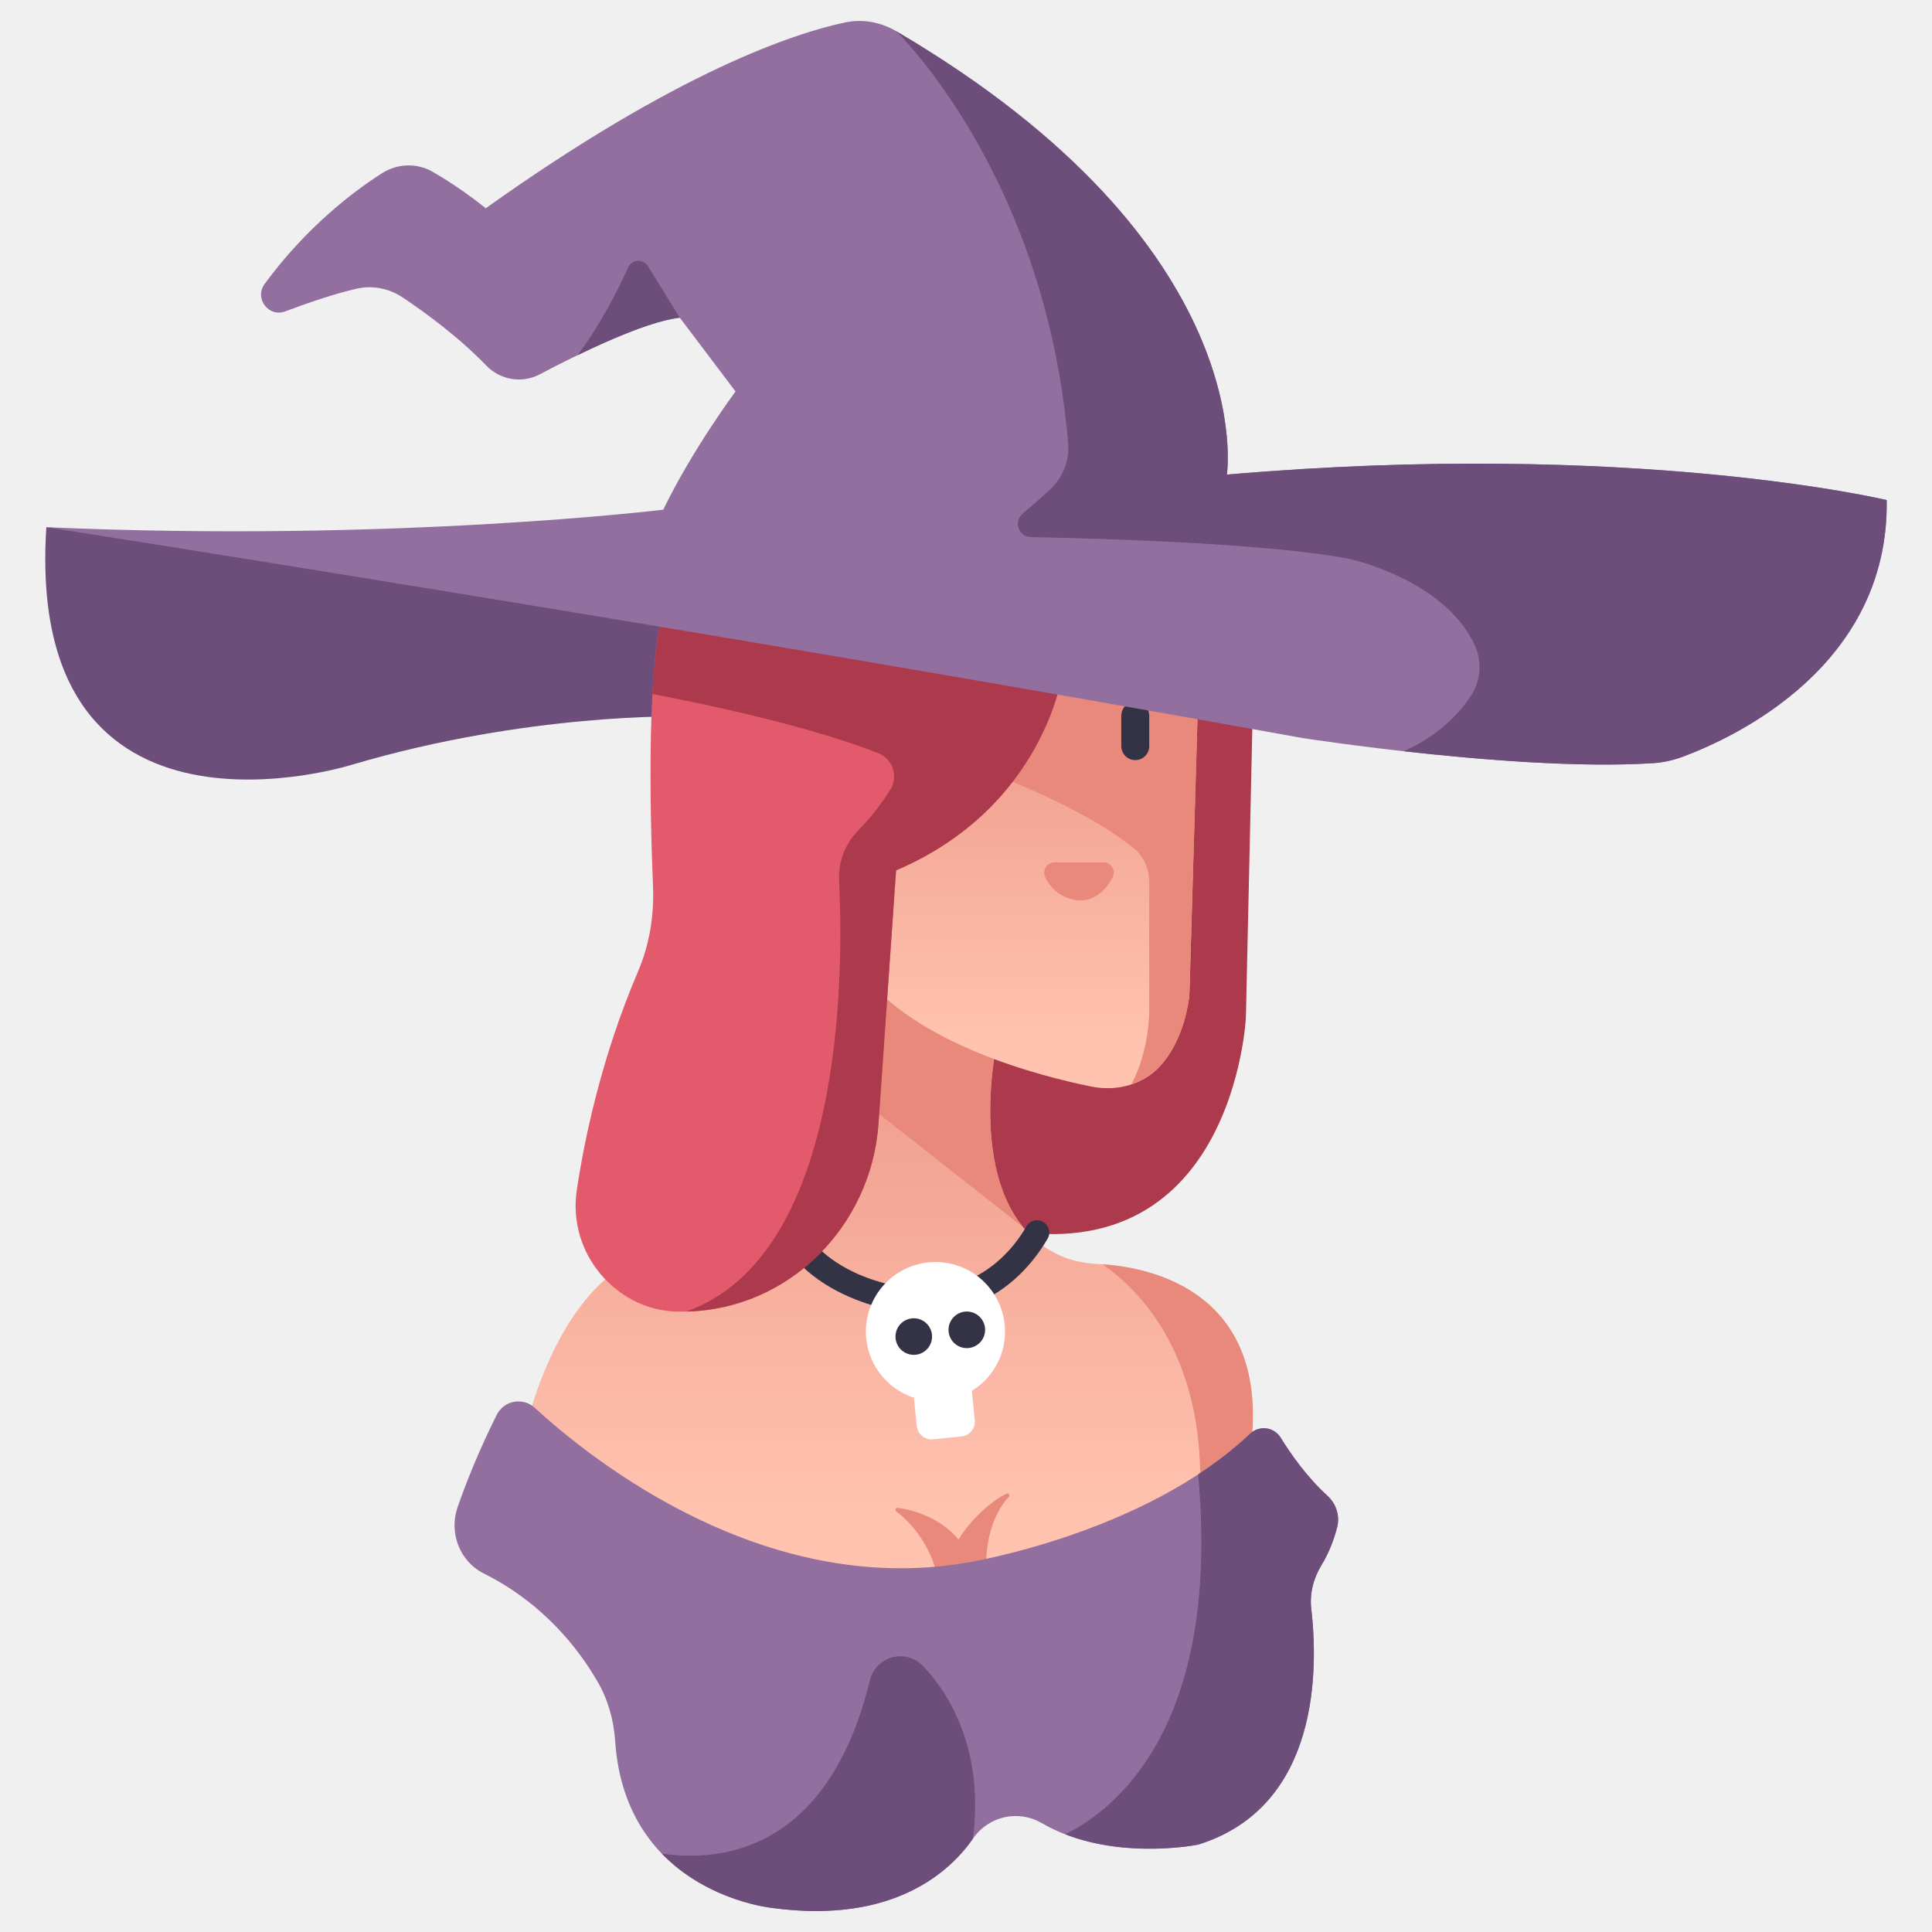
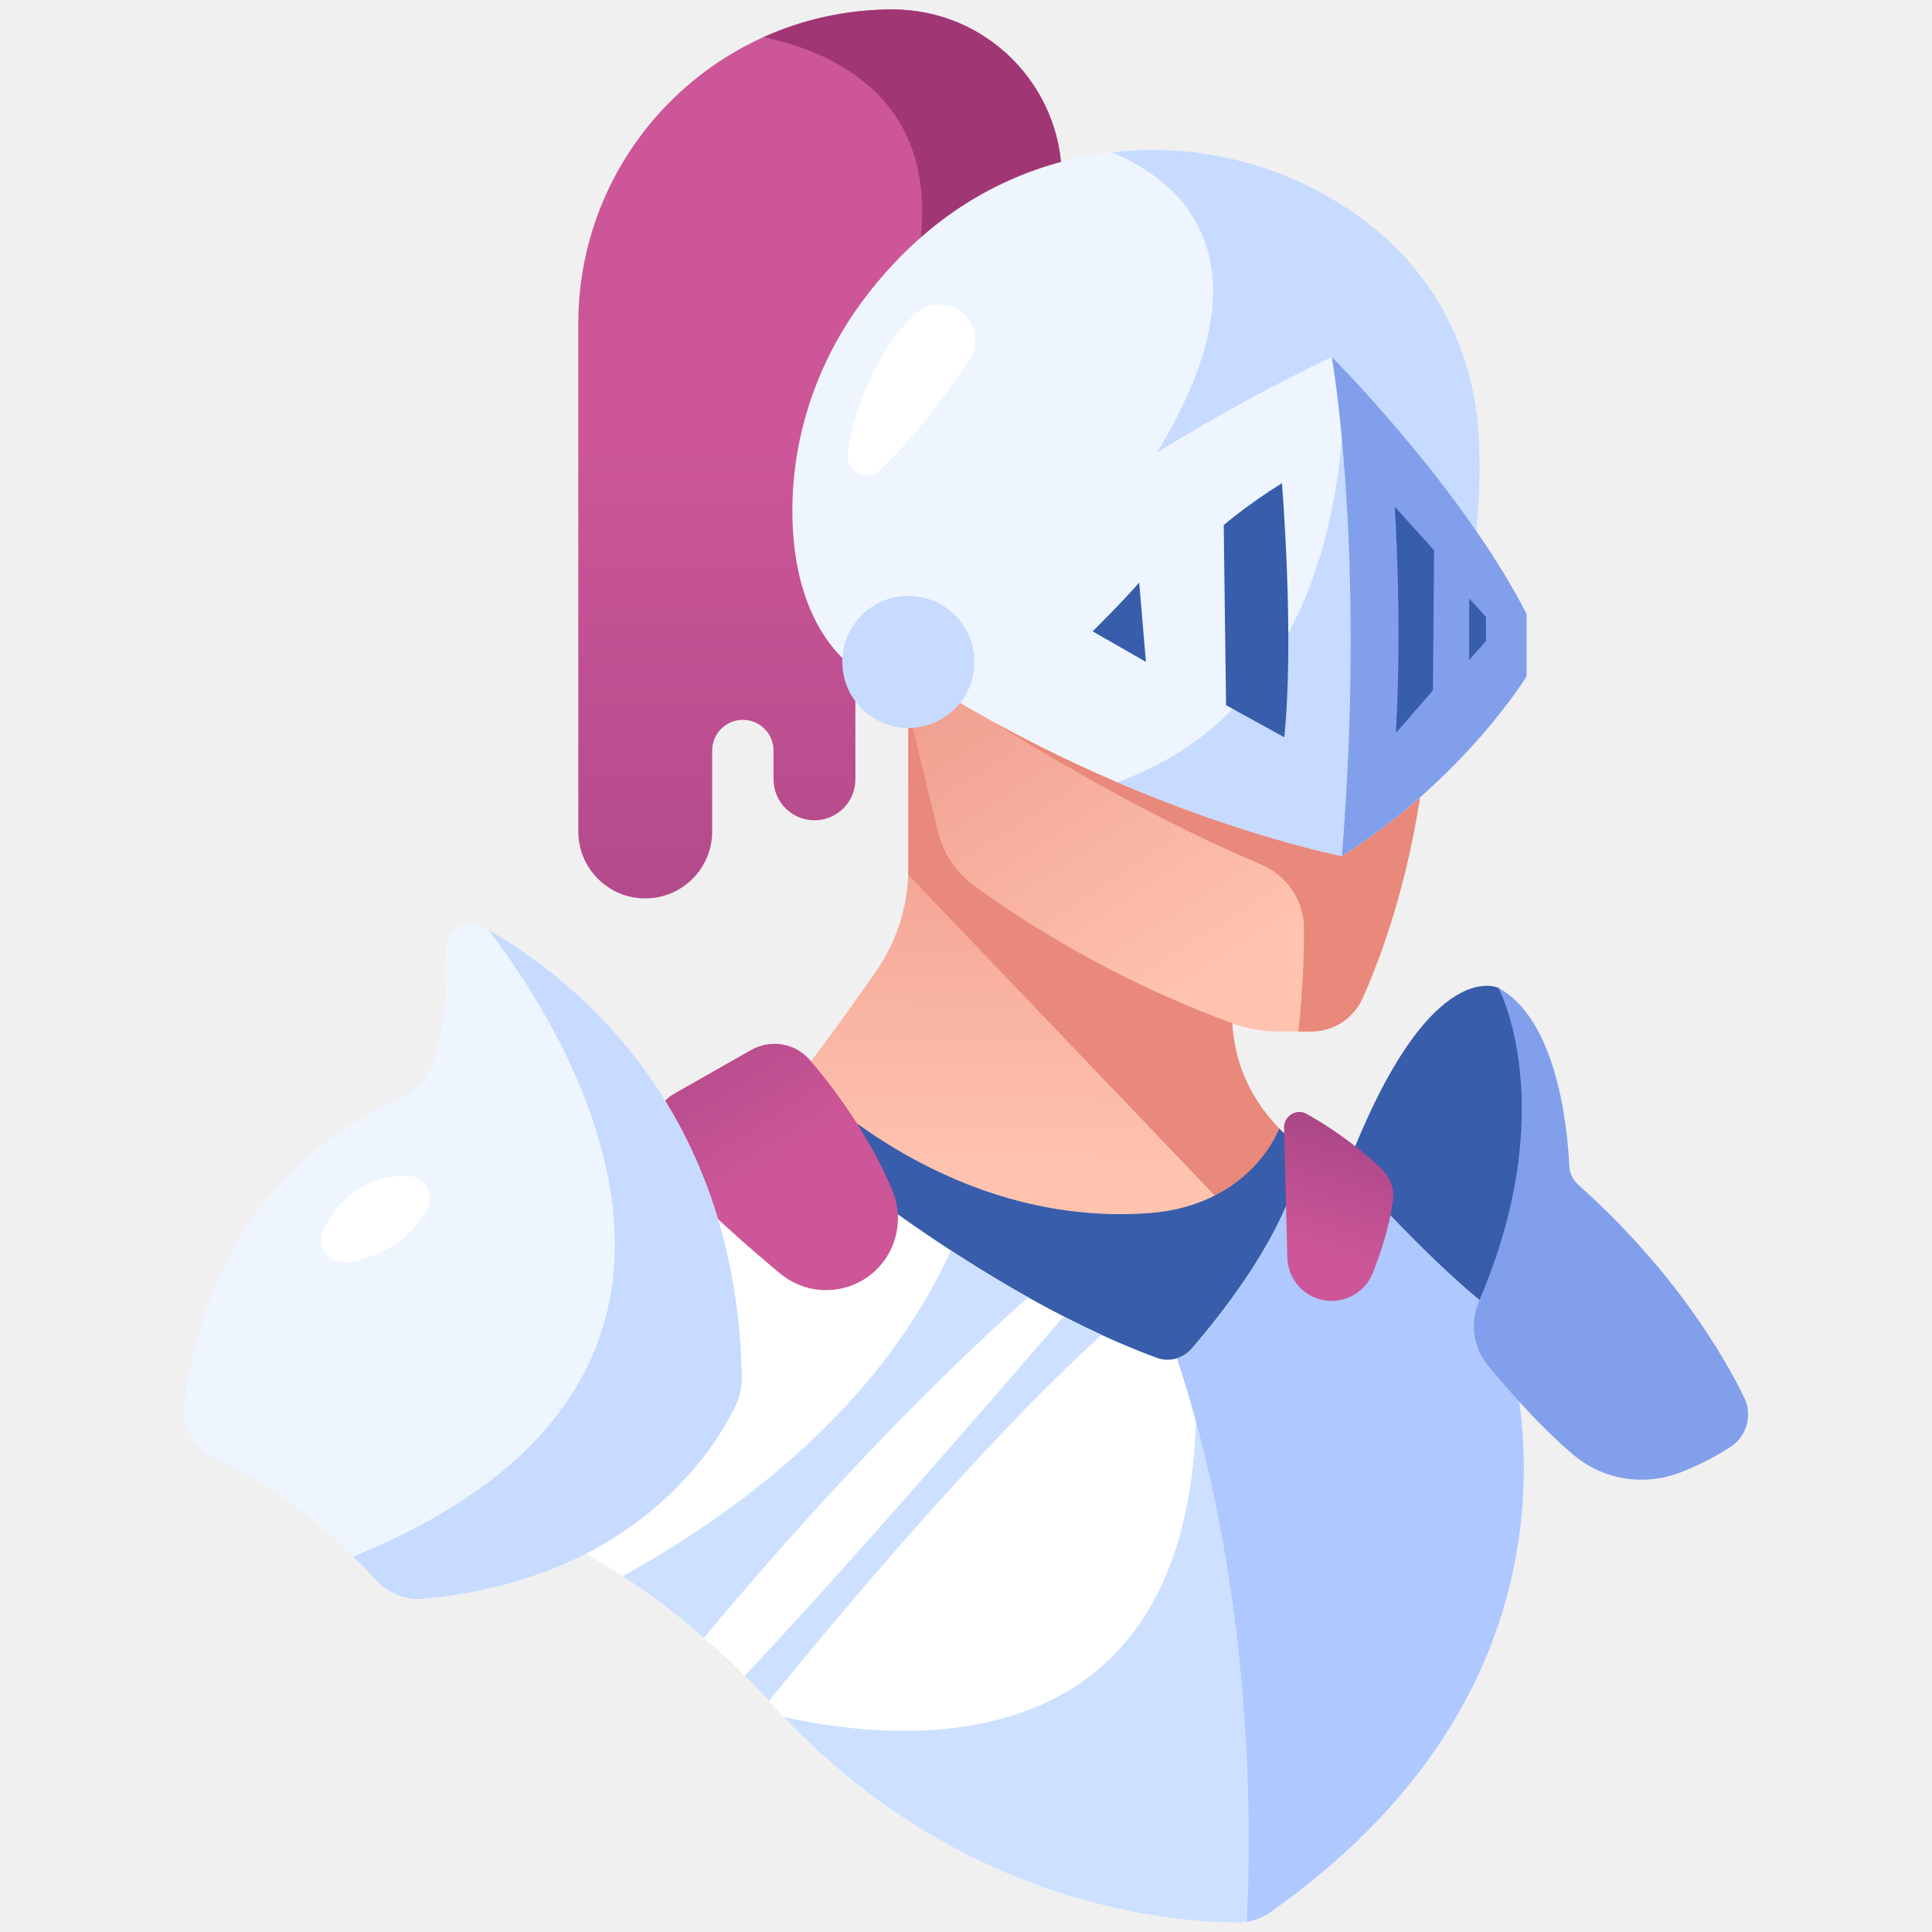
- <svg xmlns="http://www.w3.org/2000/svg" width="800px" height="800px" viewBox="0 0 512 512" enable-background="new 0 0 512 512" id="Sorceress" version="1.1" xml:space="preserve">
-   <path d="M332.035,185.986l-1.857,83.622c0,0-3.209,69.505-67.393,55.611c0,0-18.094-50.678,3.561-149.647  L332.035,185.986z" fill="#AD3A4C" />
-   <linearGradient gradientUnits="userSpaceOnUse" id="SVGID_1_" x1="235.833" x2="235.833" y1="403.425" y2="217.338">
+ <svg xmlns="http://www.w3.org/2000/svg" width="800px" height="800px" viewBox="0 0 512 512" enable-background="new 0 0 512 512" id="Knight" version="1.1" xml:space="preserve">
+   <path d="M397.117,261.816c0,0-19.654-9.933-42.365,53.431l39.046,40.416  C393.798,355.663,421.435,294.255,397.117,261.816z" fill="#375DAB" />
+   <linearGradient gradientUnits="userSpaceOnUse" id="SVGID_1_" x1="274.245" x2="276.251" y1="310.221" y2="155.137">
    <stop offset="0.005" style="stop-color:#FFC3B0" />
    <stop offset="1" style="stop-color:#E8897B" />
  </linearGradient>
-   <path d="M264.312,275.599c0,0-10.159,44.874,16.511,57.087c3.291,1.508,6.893,2.15,10.508,2.324  c11.192,0.541,46.888,5.813,39.775,51.416c0,0-16.579,30.182-93.637,37.604c0,0-67.163,0.494-97.838-46.509  c0,0,9.896-44.528,39.086-46.509c0,0,15.747-0.254,27.496-5.312c6.463-2.782,10.889-8.88,11.784-15.858l7.229-56.393  L264.312,275.599z" fill="url(#SVGID_1_)" />
-   <path d="M225.225,253.449l-4.156,32.42l50.077,39.35l0,0c-14.157-17.23-6.834-49.62-6.834-49.62L225.225,253.449z" fill="#E8897B" />
-   <path d="M331.105,386.426c6.946-44.54-26.93-50.604-38.94-51.367c9.979,6.878,28.206,24.971,25.696,64.297  C327.92,392.221,331.105,386.426,331.105,386.426z" fill="#E8897B" />
-   <path d="M237.508,400.503c3.454,2.633,11.106,9.95,11.834,23.526h12.727c0,0-3.779-17.502,5.308-27.395  c0.37-0.402-0.052-1.019-0.555-0.806c-3.38,1.428-9.567,6.645-12.796,12.179c0,0-5.037-6.886-16.118-8.414  C237.392,399.523,237.094,400.188,237.508,400.503z" fill="#E8897B" />
-   <path d="M244.032,348.23c-3.263,0-30.328-2.457-39.429-24.162c-0.755-1.801,0.2-3.878,2.068-4.444l0,0  c1.582-0.479,3.293,0.296,3.926,1.821c7.892,19.029,32.661,20.233,33.676,20.242c16.426-0.002,24.839-11.595,27.738-16.691  c0.769-1.352,2.398-1.938,3.865-1.428l0,0c1.92,0.667,2.779,2.906,1.765,4.668c-3.755,6.518-13.874,19.991-33.255,19.991  C244.375,348.228,244.252,348.23,244.032,348.23z" fill="#333345" />
-   <path d="M186.552,157.085l-5.729,32.789c0,0-40.838-1.018-87.406,12.746c0,0-86.976,27.643-81.134-62.913  L186.552,157.085z" fill="#6D4D7A" />
-   <linearGradient gradientUnits="userSpaceOnUse" id="SVGID_2_" x1="272.701" x2="272.701" y1="277.025" y2="145.34">
+   <path d="M240.722,187.892v42.194c0,9.713-2.941,19.173-8.46,27.165  c-10.207,14.782-27.984,39.321-43.904,55.241c0,0,60.152,43.199,127.96,65.62l43.748-65.073c0,0-35.745-12.578-33.458-47.576  L240.722,187.892z" fill="url(#SVGID_1_)" />
+   <path d="M326.607,265.463l-85.886-77.571v42.194c0,0.564-0.044,1.125-0.064,1.688l102.158,106.924l17.25-25.658  C360.065,313.039,324.32,300.461,326.607,265.463z" fill="#E8897B" />
+   <path d="M188.356,312.492c0,0,60.153,43.199,127.961,65.62l43.748-65.073c0,0-11.502-4.056-21.04-13.949  c-2.05,4.731-5.02,8.541-8.189,11.531c-6.975,6.579-16.266,10.082-25.824,10.828c-48.879,3.816-84.48-27.941-93.033-36.398  C204.396,294.826,196.156,304.693,188.356,312.492z" fill="#375DAB" />
+   <path d="M138.629,355.443l65.258-60.271c0,0,51.396,45.813,102.731,64.678c3.251,1.194,6.909,0.193,9.182-2.42  c7.214-8.297,22.504-27.356,27.86-45.484l16.405,1.094c0,0,16.851,19.01,31.733,31.301c3.854,3.183,6.677,7.41,7.94,12.246  c6.146,23.523,16.231,94.301-63.159,150.207c-2.545,1.792-5.604,2.709-8.717,2.703c-17.378-0.025-76.74-4.477-125.479-60.294  c0,0-25.552-28.183-55.213-41.36c-10.503-4.667-17.611-14.697-18.647-26.144l0,0C127.633,371.852,131.367,362.15,138.629,355.443z" fill="#FFFFFF" />
+   <path d="M391.799,344.34c-14.883-12.291-31.733-31.301-31.733-31.301l-16.377-1.092l-0.042,0.038  c-5.198,17.548-19.666,35.928-27.121,44.601c7.818,113.326-75.594,105.819-108.834,98.429  c47.655,50.302,103.42,54.456,120.172,54.481c3.113,0.006,6.172-0.911,8.717-2.703c79.391-55.906,69.305-126.684,63.159-150.207  C398.476,351.75,395.652,347.522,391.799,344.34z" fill="#CDE0FF" />
+   <path d="M399.739,356.586c-1.264-4.836-4.087-9.063-7.94-12.246c-14.883-12.291-31.733-31.301-31.733-31.301  l-16.405-1.094c-5.356,18.128-20.646,37.188-27.86,45.484c-1.063,1.223-2.434,2.075-3.919,2.532  c21.161,63.453,19.606,129.354,18.518,149.317c2.213-0.361,4.335-1.186,6.182-2.486  C415.971,450.887,405.885,380.109,399.739,356.586z" fill="#AFC8FF" />
+   <linearGradient gradientUnits="userSpaceOnUse" id="SVGID_2_" x1="204.371" x2="153.739" y1="308.03" y2="228.221">
+     <stop offset="0" style="stop-color:#CC5697" />
+     <stop offset="1" style="stop-color:#8E3979" />
+   </linearGradient>
+   <path d="M178.944,289.678l20.131-11.424c5.185-2.941,11.729-1.834,15.594,2.704  c6.357,7.464,15.659,19.826,21.771,34.353c3.706,8.811,0.458,19.008-7.75,23.904l0,0c-6.95,4.146-15.745,3.44-21.967-1.735  c-8.288-6.895-20.131-17.256-30.653-28.359C170.491,303.234,171.893,293.681,178.944,289.678z" fill="url(#SVGID_2_)" />
+   <linearGradient gradientUnits="userSpaceOnUse" id="SVGID_3_" x1="348.358" x2="366.379" y1="330.731" y2="270.661">
+     <stop offset="0" style="stop-color:#CC5697" />
+     <stop offset="1" style="stop-color:#8E3979" />
+   </linearGradient>
+   <path d="M340.279,298.871l0.883,34.443c0.149,5.842,4.573,10.684,10.377,11.358l0,0  c5.25,0.61,10.278-2.342,12.237-7.25c2.038-5.106,4.351-12.01,5.351-19.023c0.475-3.322-0.779-6.652-3.244-8.931  c-3.943-3.643-10.814-9.377-19.633-14.281C343.533,293.676,340.2,295.763,340.279,298.871z" fill="url(#SVGID_3_)" />
+   <path d="M127.982,245.622c21.512,11.911,67.045,45.725,68.608,119.115c0.062,2.874-0.614,5.716-1.893,8.29  c-6.011,12.104-27.357,45.396-82.178,50.643c-4.802,0.46-9.553-1.353-12.804-4.916c-7.421-8.133-23.035-23.4-42.696-32.256  c-5.587-2.518-8.901-8.398-8.186-14.484c2.318-19.721,12.435-60.721,56.096-80.281c5.21-2.334,9.121-6.793,10.609-12.305  c1.755-6.494,3.424-16.064,2.75-27.722C117.993,246.568,123.48,243.129,127.982,245.622z" fill="#EEF5FF" />
+   <path d="M194.698,373.027c1.278-2.574,1.954-5.416,1.893-8.29c-1.527-71.716-45.027-105.628-67.085-118.253  c21.374,28.053,78.9,119.362-35.867,166c2.369,2.325,4.452,4.488,6.078,6.27c3.25,3.563,8.002,5.376,12.804,4.916  C167.342,418.423,188.688,385.132,194.698,373.027z" fill="#C7DAFF" />
+   <path d="M85.634,326.094c1.886-4.138,5.352-8.881,11.721-12.338c0.276-0.15,0.569-0.287,0.865-0.396  c1.295-0.481,5.205-1.787,9.563-1.803c4.678-0.018,7.691,4.988,5.387,9.059c-2.978,5.26-8.988,11.859-20.81,13.891  C87.545,335.332,83.607,330.54,85.634,326.094z" fill="#FFFFFF" />
+   <linearGradient gradientUnits="userSpaceOnUse" id="SVGID_4_" x1="217.32" x2="217.32" y1="119.614" y2="411.532">
+     <stop offset="0" style="stop-color:#CC5697" />
+     <stop offset="1" style="stop-color:#8E3979" />
+   </linearGradient>
+   <path d="M281.39,47.353L281.39,47.353c0-24.77-20.079-44.849-44.849-44.849l0,0  c-46,0-83.29,37.29-83.29,83.29V220.34c0,9.799,7.943,17.743,17.742,17.743l0,0c9.799,0,17.742-7.944,17.742-17.743v-21.438  c0-4.491,3.641-8.132,8.132-8.132l0,0c4.491,0,8.132,3.641,8.132,8.132v7.64c0,5.987,4.854,10.842,10.843,10.842l0,0  c5.988,0,10.843-4.854,10.843-10.842V150.85C226.685,150.85,225.206,76.43,281.39,47.353z" fill="url(#SVGID_4_)" />
+   <path d="M236.541,2.504L236.541,2.504c-12.177,0-23.73,2.634-34.156,7.33c20.04,4.269,50.212,18.157,39.928,63.346  l6.765,2.704c7.77-11.102,18.228-21.242,32.313-28.531C281.39,22.583,261.311,2.504,236.541,2.504z" fill="#A03774" />
+   <path d="M229.514,179.146c0,0-17.557-7.937-19.373-38.586c-1.274-21.487,5.293-42.817,17.998-60.192  c5.124-7.008,11.768-14.413,20.228-21.042c32.111-25.162,77.159-26.15,110.59-2.77c14.69,10.273,27.934,26.128,32.029,50.513  c0.556,3.309,0.809,6.662,0.947,10.015c0.449,10.92,0.381,33.998-7.376,43.644L229.514,179.146z" fill="#EEF5FF" />
+   <path d="M384.557,160.728c7.757-9.646,7.825-32.724,7.376-43.644c-0.138-3.353-0.392-6.706-0.947-10.015  c-4.096-24.385-17.339-40.239-32.029-50.513c-19.144-13.389-42.091-18.748-64.242-16.192c22.958,9.664,59.604,41.092-33.582,135.025  L384.557,160.728z" fill="#C7DAFF" />
+   <path d="M224.586,119.971c1.164-7.08,5.232-24.78,17.937-36.706c3.222-3.025,8.124-3.415,11.784-0.938l0,0  c4.306,2.914,5.442,8.745,2.549,13.065c-5.39,8.045-14.388,20.531-23.619,29.182c-1.854,1.737-4.689,1.866-6.702,0.315l0,0  C225.026,123.727,224.277,121.85,224.586,119.971z" fill="#FFFFFF" />
+   <linearGradient gradientUnits="userSpaceOnUse" id="SVGID_5_" x1="336.158" x2="244.579" y1="250.762" y2="109.716">
    <stop offset="0.005" style="stop-color:#FFC3B0" />
    <stop offset="1" style="stop-color:#E8897B" />
  </linearGradient>
-   <path d="M317.518,184.886l-2.287,77.795c-0.023,0.753-0.082,1.482-0.188,2.228  c-0.465,3.247-2.137,11.562-7.544,17.551c-4.511,4.995-11.561,6.832-18.16,5.511c-13.328-2.67-46.808-11.121-61.453-30.8v-88.477  L317.518,184.886z" fill="url(#SVGID_2_)" />
-   <path d="M307.498,282.46c5.407-5.989,7.079-14.304,7.544-17.552c0.106-0.744,0.165-1.474,0.188-2.227l2.287-77.795  l-89.632-16.192v24.666c14.144,3.983,53.734,16.077,72.623,31.486c2.625,2.142,4.049,5.42,4.049,8.807v33.835  c0,0,0.239,10.556-4.74,19.873C302.724,286.405,305.393,284.791,307.498,282.46z" fill="#E8897B" />
-   <path d="M279.479,228.54h12.941c2.038,0,3.397,2.167,2.439,3.967c-1.506,2.832-4.225,6.142-8.708,6.142  c0,0-6.386-0.102-9.192-6.28C276.146,230.581,277.516,228.54,279.479,228.54z" fill="#E8897B" />
-   <path d="M300.855,201.438L300.855,201.438c-2.045,0-3.703-1.658-3.703-3.702v-8.048c0-2.045,1.658-3.702,3.703-3.702  l0,0c2.045,0,3.701,1.657,3.701,3.702v8.048C304.557,199.781,302.9,201.438,300.855,201.438z" fill="#333345" />
-   <path d="M281.569,178.325c0,0-4.685,35.486-44.101,52.333l-4.662,67.153c-1.855,26.728-23.141,48.64-49.911,49.73  c-1.059,0.043-2.139,0.061-3.241,0.051c-8.489-0.076-16.384-4.398-21.478-11.189l-0.025-0.033c-4.5-6.002-6.404-13.531-5.298-20.951  c1.937-12.983,6.377-34.913,16.196-57.871c3.045-7.12,4.327-14.844,4.008-22.582c-0.86-20.913-1.772-61.966,3.486-75.638  L281.569,178.325z" fill="#E25A6C" />
-   <path d="M172.898,183.915c12.532,2.385,41.049,8.27,59.867,15.692c3.897,1.537,5.38,6.221,3.131,9.754  c-2.011,3.159-4.82,7.02-8.407,10.655c-3.488,3.534-5.361,8.347-5.12,13.307c1.224,25.126,1.184,99.261-40.439,114.233  c0.005,0.025-0.001-0.011,0.003,0.015c27.221-0.597,48.996-22.713,50.874-49.76l4.662-67.153  c39.416-16.847,44.101-52.333,44.101-52.333l-105.023-18.998C174.564,164.48,173.46,173.526,172.898,183.915z" fill="#AD3A4C" />
-   <path d="M12.282,139.707c0,0,174.011,27.139,332.856,55.875c0,0,57.38,8.942,92.937,6.667  c2.728-0.174,5.387-0.785,7.947-1.739c13.582-5.06,54.637-24.006,53.971-67.986c0,0-67.086-16.054-174.863-6.753  c0,0,9.47-60.498-87.66-117.526c-4.065-2.387-8.854-3.279-13.466-2.307c-13.272,2.797-44.274,12.884-95.277,49.258  c0,0-6.133-5.111-14.097-9.686c-4.181-2.402-9.348-2.186-13.413,0.409c-7.478,4.772-19.974,14.18-31.09,29.336  c-2.784,3.796,1.052,8.924,5.458,7.267c6.013-2.261,13.036-4.662,18.909-6.013c4.221-0.971,8.629-0.071,12.233,2.332  c5.62,3.749,14.659,10.282,22.126,18.022c3.711,3.846,9.46,4.84,14.185,2.342c10.258-5.423,27.532-13.908,37.113-15.014  l14.771,19.55c0,0-11.489,15.463-19.148,31.329C175.775,135.07,104.278,143.797,12.282,139.707z" fill="#936FA0" />
-   <path d="M153.073,94.126c9.37-4.539,20.197-9.142,27.079-9.936l-8.426-13.643c-1.262-2.043-4.29-1.861-5.27,0.332  C163.963,76.452,159.414,85.587,153.073,94.126z" fill="#6D4D7A" />
-   <path d="M283.057,117.354c0.392,4.614-1.318,9.158-4.717,12.304c-2.109,1.953-4.664,4.243-7.283,6.418  c-2.529,2.1-1.135,6.201,2.152,6.266c20.108,0.397,64.033,1.716,84.746,5.859c0,0,24.668,5.432,32.748,22.515  c2.109,4.457,1.796,9.663-0.937,13.768c-2.988,4.49-8.44,10.469-17.772,14.606c19.664,2.211,46.259,4.429,66.081,3.16  c2.727-0.174,5.386-0.785,7.946-1.739c13.582-5.06,54.637-24.006,53.971-67.986c0,0-67.086-16.054-174.863-6.753  c0,0,9.47-60.498-87.66-117.526C237.469,8.244,277.012,46.041,283.057,117.354z" fill="#6D4D7A" />
-   <path d="M266.346,352.891c0-10.183-8.255-18.438-18.438-18.438c-10.184,0-18.439,8.255-18.439,18.438  c0,8.19,5.345,15.125,12.732,17.528l0.755,7.493c0.218,2.163,2.148,3.74,4.312,3.521l7.535-0.758  c2.163-0.219,3.741-2.148,3.522-4.313l-0.783-7.773C262.817,365.346,266.346,359.537,266.346,352.891z" fill="#FFFFFF" />
-   <circle cx="242.16" cy="354.202" fill="#333345" r="4.847" />
-   <circle cx="256.217" cy="352.418" fill="#333345" r="4.848" />
-   <path d="M131.625,374.967c1.907-3.83,6.914-4.783,10.069-1.895c15.827,14.494,61.072,50.188,114.446,41.061  c0,0,47.018-7.504,75.164-34.186c2.434-2.308,6.328-1.795,8.088,1.059c2.707,4.387,6.959,10.426,12.391,15.395  c2.32,2.121,3.355,5.303,2.572,8.346c-0.734,2.858-1.988,6.484-4.094,9.932c-2.146,3.514-3.244,7.547-2.766,11.636  c1.795,15.358,2.531,52.411-29.979,62.53c0,0-23.425,4.805-41.422-5.698c-2.433-1.419-5.239-2.064-8.045-1.831l0,0  c-4.133,0.346-7.854,2.538-10.215,5.947c-5.715,8.251-20.572,22.713-52.896,18.403c0,0-39.157-3.601-41.918-44.284  c-0.371-5.463-1.828-10.783-4.549-15.533c-4.855-8.475-14.186-20.828-30.239-28.846c-6.438-3.215-9.316-10.818-6.955-17.617  C123.499,392.996,126.82,384.619,131.625,374.967z" fill="#936FA0" />
-   <path d="M244.528,441.429c-1.563-1.614-3.703-2.51-5.949-2.51c-3.847,0-7.154,2.667-8.066,6.403  c-11.14,45.638-39.812,48.133-55.107,45.908c12.4,12.848,29.534,14.435,29.534,14.435c32.325,4.31,47.182-10.152,52.896-18.403  C261.099,461.883,249.909,446.984,244.528,441.429z" fill="#6D4D7A" />
-   <path d="M282.291,486.092c16.745,6.518,35.227,2.752,35.227,2.752c32.51-10.119,31.773-47.172,29.979-62.53  c-0.479-4.089,0.619-8.122,2.766-11.636c2.105-3.447,3.359-7.073,4.094-9.932c0.783-3.043-0.253-6.225-2.572-8.346  c-5.432-4.969-9.684-11.008-12.391-15.395c-1.76-2.854-5.654-3.366-8.088-1.059c-4.241,4.02-8.914,7.597-13.786,10.786l-0.001,0.006  C323.7,458.358,294.818,479.965,282.291,486.092z" fill="#6D4D7A" />
+   <path d="M240.722,187.892l7.761,32.224c1.406,5.843,4.803,11.023,9.647,14.579  c11.676,8.566,36.225,24.784,68.879,36.626c3.857,1.398,7.95,2.045,12.054,2.045h8.435c5.884,0,11.199-3.442,13.6-8.814  c4.793-10.723,12.286-30.813,15.907-57.974L250.98,179.146L240.722,187.892z" fill="url(#SVGID_5_)" />
+   <path d="M265.688,182.347l-2.853,8.726c0,0,36.556,23.462,71.207,37.934c6.821,2.849,11.425,9.374,11.513,16.766  c0.078,6.656-0.201,15.9-1.467,27.594h3.409c5.884,0,11.199-3.442,13.601-8.814c4.792-10.723,12.285-30.814,15.906-57.975  L265.688,182.347z" fill="#E8897B" />
+   <path d="M242.867,168.642c10.202-10.034,47.141-43.836,110.063-74.053c0,0,34.274,34.274,51.623,68.125v16.503  c0,0-16.342,26.915-48.923,47.649c0,0-54.445-10.532-111.532-46.917c-1.571-1.002-2.706-2.587-3.157-4.395l0,0  C240.318,173.064,241.037,170.441,242.867,168.642z" fill="#EEF5FF" />
+   <path d="M296.107,207.307c34.199,14.647,59.523,19.56,59.523,19.56c32.581-20.734,48.923-47.649,48.923-47.649  v-16.503c-14.148-27.605-39.539-55.478-48.431-64.828C356.761,122.464,352.724,186.663,296.107,207.307z" fill="#C7DAFF" />
+   <path d="M404.554,179.217v-16.503c-17.349-33.851-51.623-68.125-51.623-68.125s9.208,51.292,2.7,132.277  C388.212,206.132,404.554,179.217,404.554,179.217z" fill="#819FEA" />
+   <path d="M324.305,139.148c0,0,5.738-5.025,15.42-11.111c0,0,3.372,40.663,0.613,67.334l-15.42-8.481L324.305,139.148  z" fill="#375DAB" />
+   <path d="M301.893,154.366l1.796,21.047l-14.135-8.102C289.554,167.312,298.137,158.823,301.893,154.366z" fill="#375DAB" />
+   <path d="M369.607,134.256c0,0,2.026,28.685,0.336,59.959l9.798-11.249l0.305-37.136L369.607,134.256z" fill="#375DAB" />
+   <path d="M393.798,163.53c-1.344-1.563-2.977-3.399-4.443-4.866v16.238l4.443-5.031V163.53z" fill="#375DAB" />
+   <circle cx="240.721" cy="175.413" fill="#C7DAFF" r="17.503" />
+   <path d="M397.117,261.816c0,0,16.872,31.598-5.126,82.89c-2.442,5.692-1.662,12.251,2.263,17.045  c5.494,6.711,13.889,16.292,22.575,23.686c7.895,6.718,18.821,8.526,28.486,4.775c4.157-1.612,8.777-3.817,13.345-6.812  c4.308-2.822,5.818-8.428,3.557-13.055c-5.569-11.395-18.641-33.754-43.948-56.361c-1.425-1.273-2.311-3.046-2.397-4.954  C415.447,299.656,412.861,270.404,397.117,261.816z" fill="#819FEA" />
+   <path d="M186.541,434.025c17.616-21.152,50.458-58.766,85.93-90.223c-7.133-3.998-14.021-8.217-20.498-12.438  c-10.954,24.433-34.844,57.382-86.932,86.346C173.188,423.01,180.549,428.825,186.541,434.025z" fill="#CDE0FF" />
+   <path d="M291.942,353.762c-3.386-1.554-6.746-3.199-10.073-4.909c-17.385,20.25-57.174,66.259-84.475,95.216  c3.169,3.135,4.99,5.133,4.99,5.133c0.469,0.537,0.943,1.037,1.414,1.563C222.429,427.802,260.499,382.288,291.942,353.762z" fill="#CDE0FF" />
</svg>
